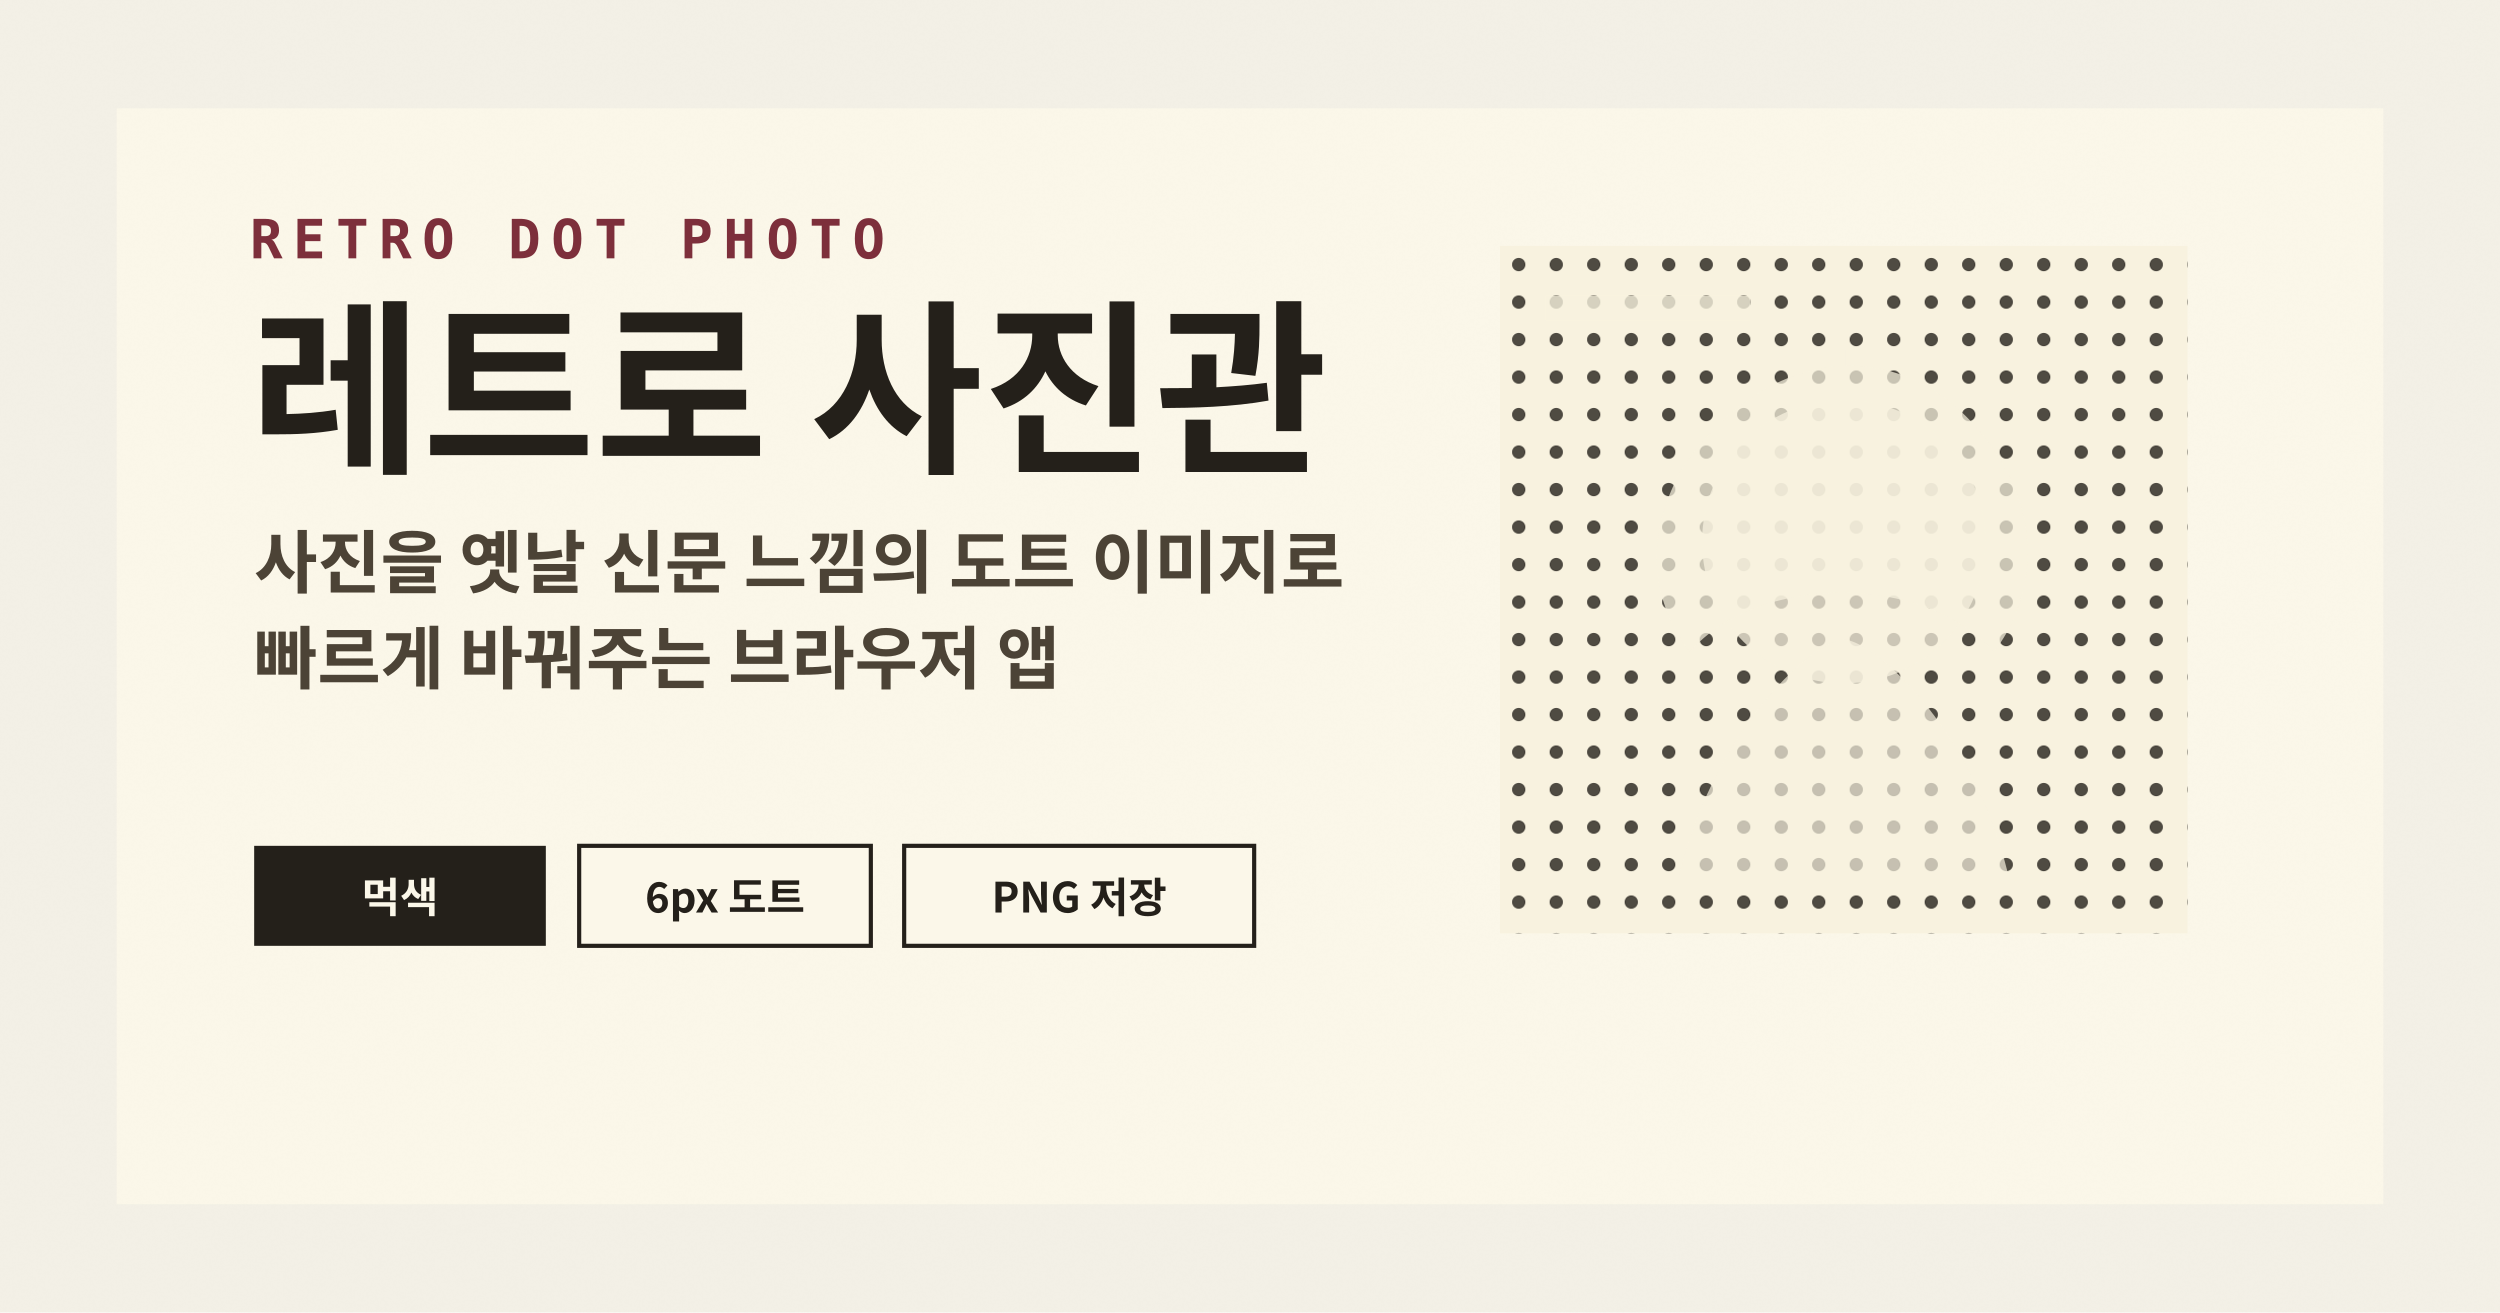
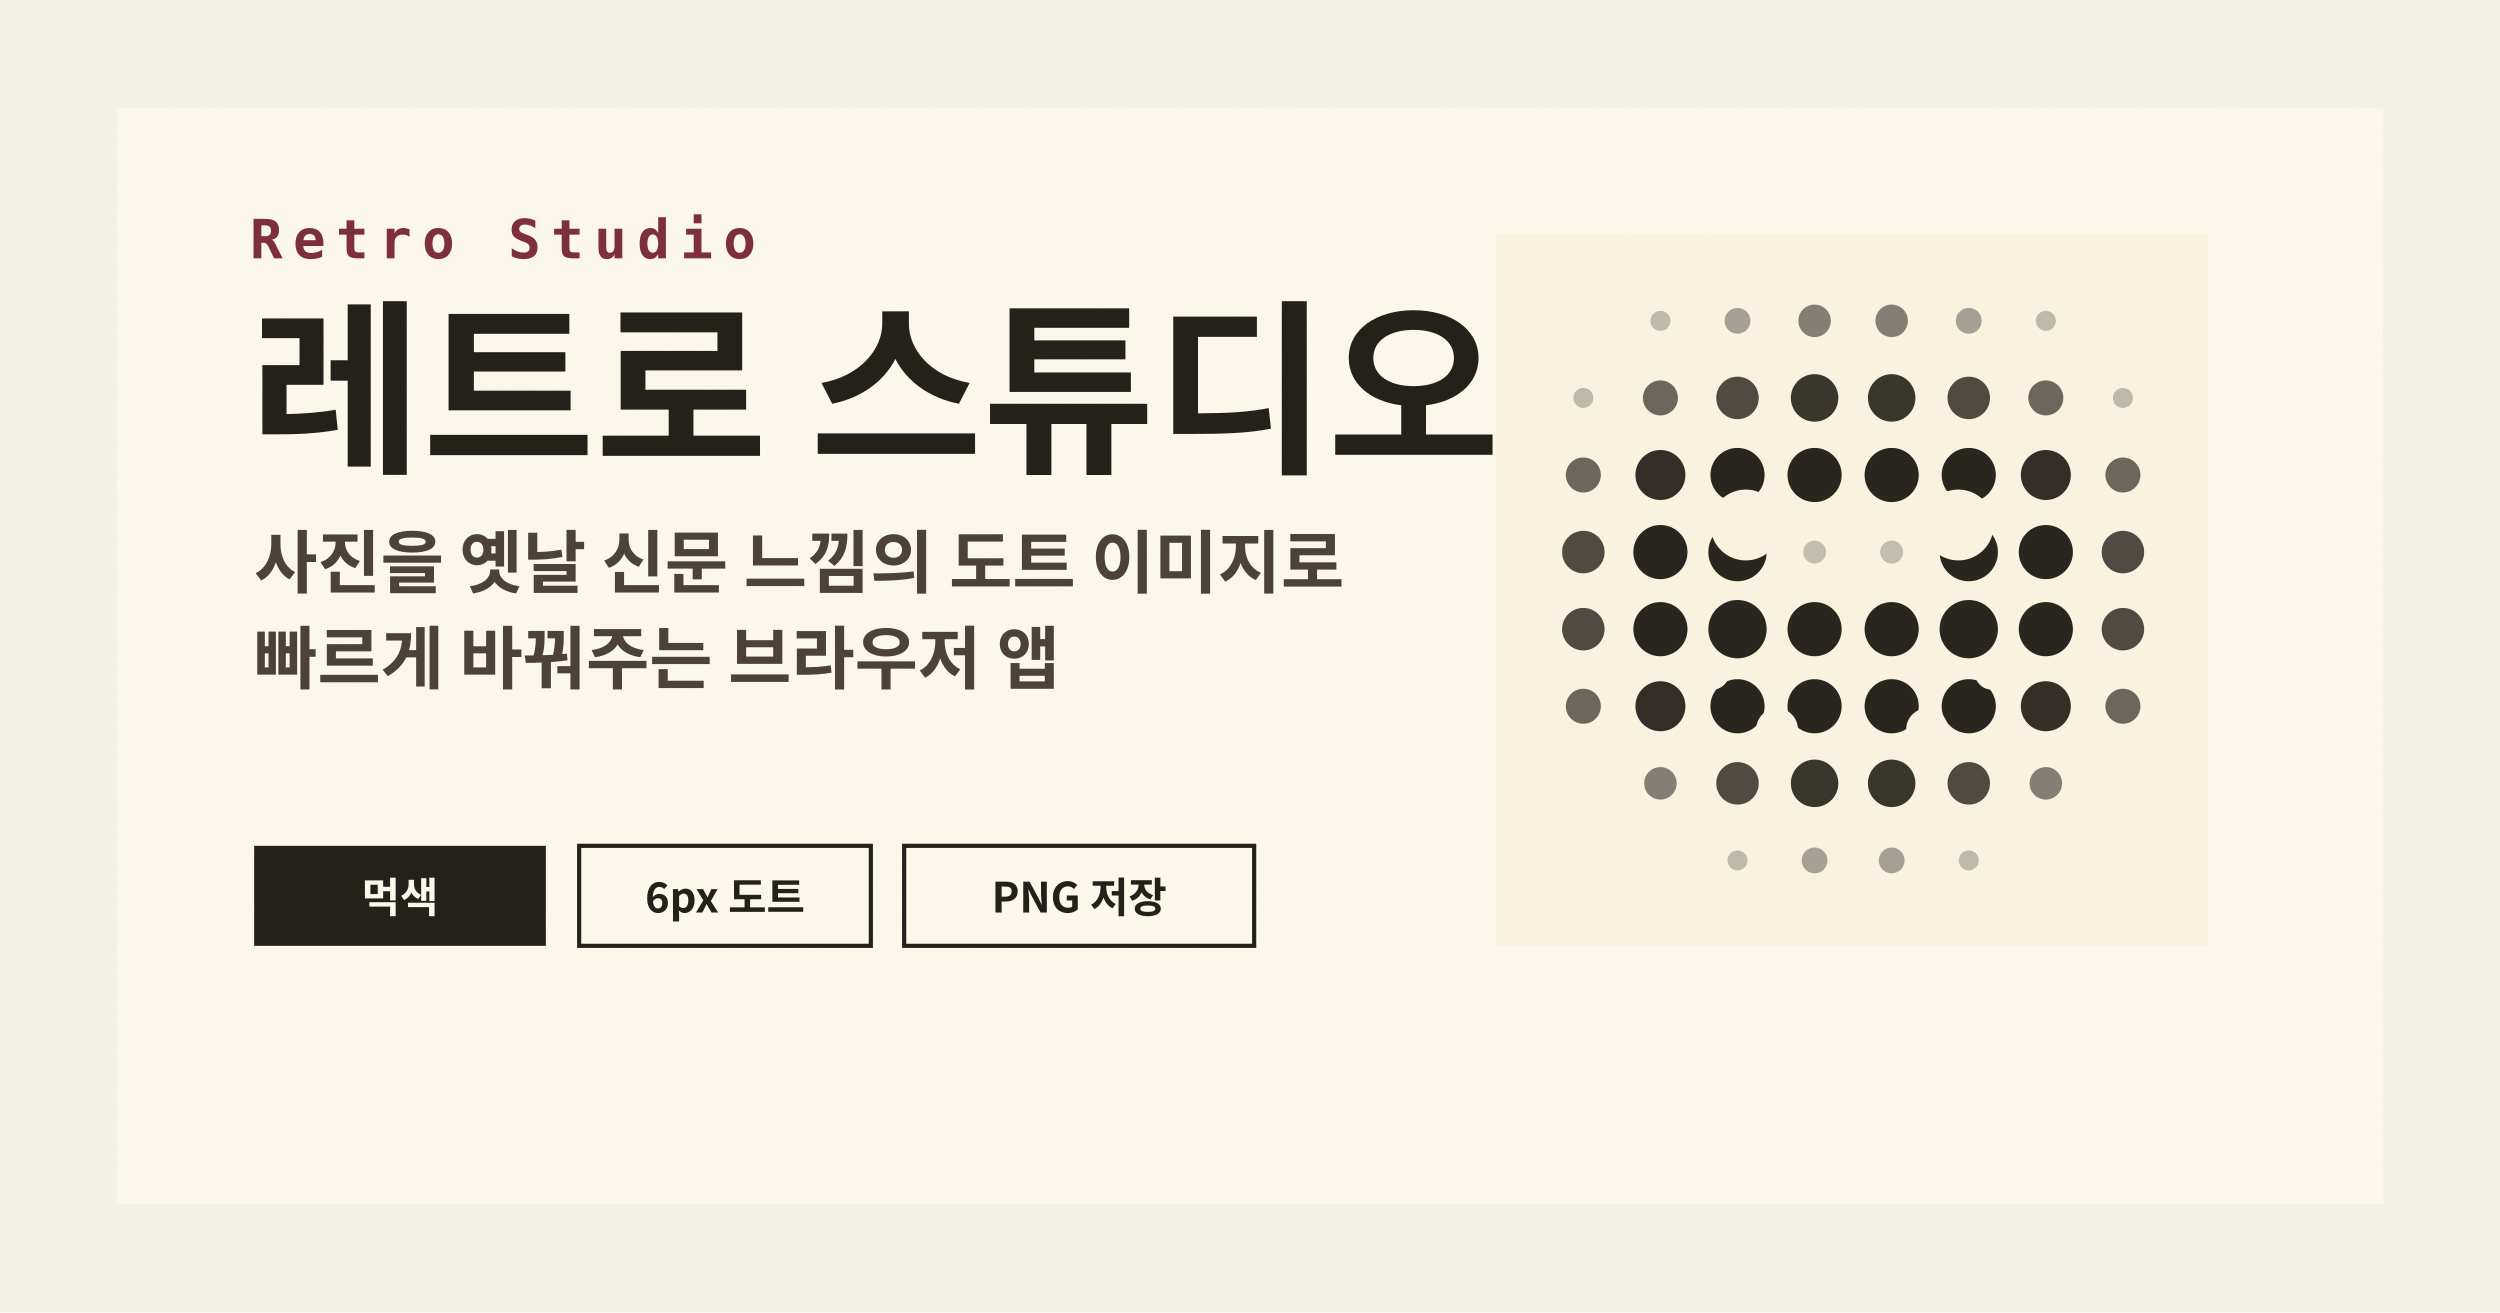
<svg xmlns="http://www.w3.org/2000/svg" width="1200" height="630" viewBox="0 0 1200 630">
  <defs>
    <filter id="paperNoise">
      <feTurbulence type="fractalNoise" baseFrequency="0.7" numOctaves="2" stitchTiles="stitch" />
      <feColorMatrix type="saturate" values="0" />
      <feComponentTransfer>
        <feFuncA type="table" tableValues="0 0.11" />
      </feComponentTransfer>
    </filter>
    <pattern id="dotPattern" width="18" height="18" patternUnits="userSpaceOnUse">
      <circle cx="9" cy="9" r="3.2" fill="#292620" opacity="0.82" />
    </pattern>
  </defs>
  <rect width="1200" height="630" fill="#f3f0e6" />
  <rect x="56" y="52" width="1088" height="526" fill="#fbf7e9" />
  <rect x="56" y="52" width="1088" height="526" fill="#24201a" opacity="0.05" filter="url(#paperNoise)" />
-   <g transform="translate(720 118)">
-     <rect x="0" y="0" width="330" height="330" fill="#f8f2df" />
-     <rect x="0" y="0" width="330" height="330" fill="url(#dotPattern)" />
-     <circle cx="165" cy="142" r="68" fill="#f8f2df" opacity="0.74" />
-     <path d="M86 302c18-73 66-113 79-113s61 40 79 113z" fill="#f8f2df" opacity="0.7" />
-     <path d="M88 106c43-63 116-66 154 0 18 31 13 66-5 89-33-38-113-38-146 0-20-27-21-58-3-89z" fill="#f8f2df" opacity="0.72" />
-     <rect x="22" y="24" width="98" height="12" fill="#f8f2df" opacity="0.8" />
-     <rect x="22" y="50" width="144" height="8" fill="#f8f2df" opacity="0.58" />
+   <g transform="translate(718 112)">
+     <rect x="0" y="0" width="342" height="342" fill="#f8f2df" />
+     <g fill="#292620">
+       <circle cx="79" cy="42" r="4.8" opacity="0.28" />
+       <circle cx="116" cy="42" r="6.2" opacity="0.4" />
+       <circle cx="153" cy="42" r="7.8" opacity="0.56" />
+       <circle cx="190" cy="42" r="7.8" opacity="0.56" />
+       <circle cx="227" cy="42" r="6.2" opacity="0.4" />
+       <circle cx="264" cy="42" r="4.8" opacity="0.28" />
+       <circle cx="42" cy="79" r="4.8" opacity="0.28" />
+       <circle cx="79" cy="79" r="8.4" opacity="0.68" />
+       <circle cx="116" cy="79" r="10.2" opacity="0.82" />
+       <circle cx="153" cy="79" r="11.4" opacity="0.92" />
+       <circle cx="190" cy="79" r="11.4" opacity="0.92" />
+       <circle cx="227" cy="79" r="10.2" opacity="0.82" />
+       <circle cx="264" cy="79" r="8.4" opacity="0.68" />
+       <circle cx="301" cy="79" r="4.8" opacity="0.28" />
+       <circle cx="42" cy="116" r="8.4" opacity="0.68" />
+       <circle cx="79" cy="116" r="12" opacity="0.95" />
+       <circle cx="116" cy="116" r="13" opacity="1" />
+       <circle cx="153" cy="116" r="13" opacity="1" />
+       <circle cx="190" cy="116" r="13" opacity="1" />
+       <circle cx="227" cy="116" r="13" opacity="1" />
+       <circle cx="264" cy="116" r="12" opacity="0.95" />
+       <circle cx="301" cy="116" r="8.4" opacity="0.68" />
+       <circle cx="42" cy="153" r="10.2" opacity="0.82" />
+       <circle cx="79" cy="153" r="13" opacity="1" />
+       <circle cx="116" cy="153" r="14" opacity="1" />
+       <circle cx="153" cy="153" r="5.5" opacity="0.26" />
+       <circle cx="190" cy="153" r="5.5" opacity="0.26" />
+       <circle cx="227" cy="153" r="14" opacity="1" />
+       <circle cx="264" cy="153" r="13" opacity="1" />
+       <circle cx="301" cy="153" r="10.2" opacity="0.82" />
+       <circle cx="42" cy="190" r="10.2" opacity="0.82" />
+       <circle cx="79" cy="190" r="13" opacity="1" />
+       <circle cx="116" cy="190" r="14" opacity="1" />
+       <circle cx="153" cy="190" r="13" opacity="1" />
+       <circle cx="190" cy="190" r="13" opacity="1" />
+       <circle cx="227" cy="190" r="14" opacity="1" />
+       <circle cx="264" cy="190" r="13" opacity="1" />
+       <circle cx="301" cy="190" r="10.2" opacity="0.82" />
+       <circle cx="42" cy="227" r="8.4" opacity="0.68" />
+       <circle cx="79" cy="227" r="12" opacity="0.95" />
+       <circle cx="116" cy="227" r="13" opacity="1" />
+       <circle cx="153" cy="227" r="13" opacity="1" />
+       <circle cx="190" cy="227" r="13" opacity="1" />
+       <circle cx="227" cy="227" r="13" opacity="1" />
+       <circle cx="264" cy="227" r="12" opacity="0.95" />
+       <circle cx="301" cy="227" r="8.4" opacity="0.68" />
+       <circle cx="79" cy="264" r="7.8" opacity="0.56" />
+       <circle cx="116" cy="264" r="10.2" opacity="0.82" />
+       <circle cx="153" cy="264" r="11.4" opacity="0.92" />
+       <circle cx="190" cy="264" r="11.4" opacity="0.92" />
+       <circle cx="227" cy="264" r="10.2" opacity="0.82" />
+       <circle cx="264" cy="264" r="7.8" opacity="0.56" />
+       <circle cx="116" cy="301" r="4.8" opacity="0.28" />
+       <circle cx="153" cy="301" r="6.2" opacity="0.4" />
+       <circle cx="190" cy="301" r="6.2" opacity="0.4" />
+       <circle cx="227" cy="301" r="4.8" opacity="0.28" />
+     </g>
+     <g fill="#f8f2df">
+       <circle cx="120" cy="140" r="17" />
+       <circle cx="222" cy="140" r="17" />
+       <circle cx="104" cy="211" r="8" />
+       <circle cx="135" cy="238" r="10" />
+       <circle cx="171" cy="249" r="11" />
+       <circle cx="207" cy="238" r="10" />
+       <circle cx="238" cy="211" r="8" />
+     </g>
  </g>
  <g transform="translate(120 124)">
    <text x="0" y="0" fill="#7d2f3b" font-family="Geist Mono, Menlo, monospace" font-size="26" font-weight="700" letter-spacing="5">
-       RETRO DOT PHOTO
+       Retro Studio
    </text>
    <text x="0" y="96" fill="#24201a" font-family="Apple SD Gothic Neo, Noto Sans CJK KR, sans-serif" font-size="90" font-weight="900">
-       레트로 사진관
+       레트로 스튜디오
    </text>
    <text x="2" y="158" fill="#4c4336" font-family="Apple SD Gothic Neo, Noto Sans CJK KR, sans-serif" font-size="33" font-weight="700">
      사진을 옛날 신문 느낌의 도트 이미지로
    </text>
    <text x="2" y="204" fill="#4c4336" font-family="Apple SD Gothic Neo, Noto Sans CJK KR, sans-serif" font-size="33" font-weight="700">
      빠르게 바꿔주는 브라우저 앱
    </text>
    <g transform="translate(2 282)">
      <rect width="140" height="48" fill="#24201a" />
      <text x="70" y="32" text-anchor="middle" fill="#fbf7e9" font-family="Apple SD Gothic Neo, Noto Sans CJK KR, sans-serif" font-size="20" font-weight="800">
        먹색
      </text>
      <rect x="156" width="140" height="48" fill="#fbf7e9" stroke="#24201a" stroke-width="2" />
      <text x="226" y="32" text-anchor="middle" fill="#24201a" font-family="Apple SD Gothic Neo, Noto Sans CJK KR, sans-serif" font-size="20" font-weight="800">
        6px 도트
      </text>
      <rect x="312" width="168" height="48" fill="#fbf7e9" stroke="#24201a" stroke-width="2" />
      <text x="396" y="32" text-anchor="middle" fill="#24201a" font-family="Apple SD Gothic Neo, Noto Sans CJK KR, sans-serif" font-size="20" font-weight="800">
        PNG 저장
      </text>
    </g>
  </g>
</svg>
